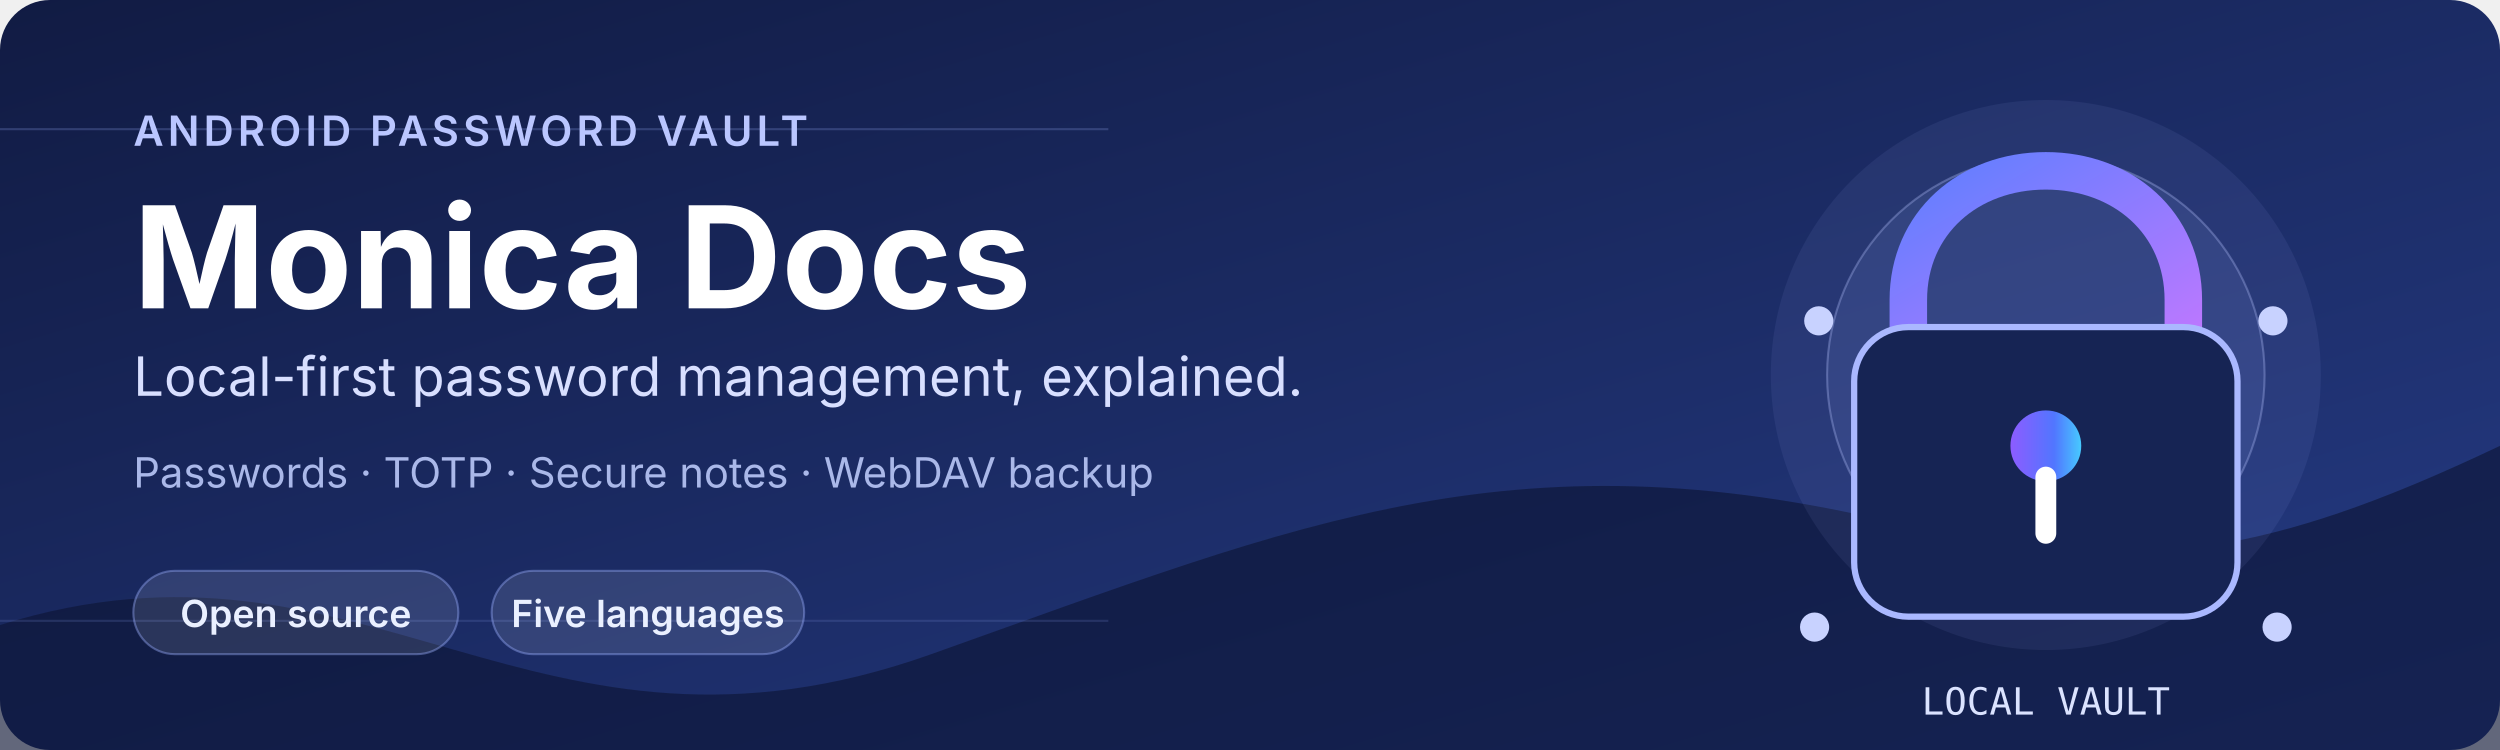
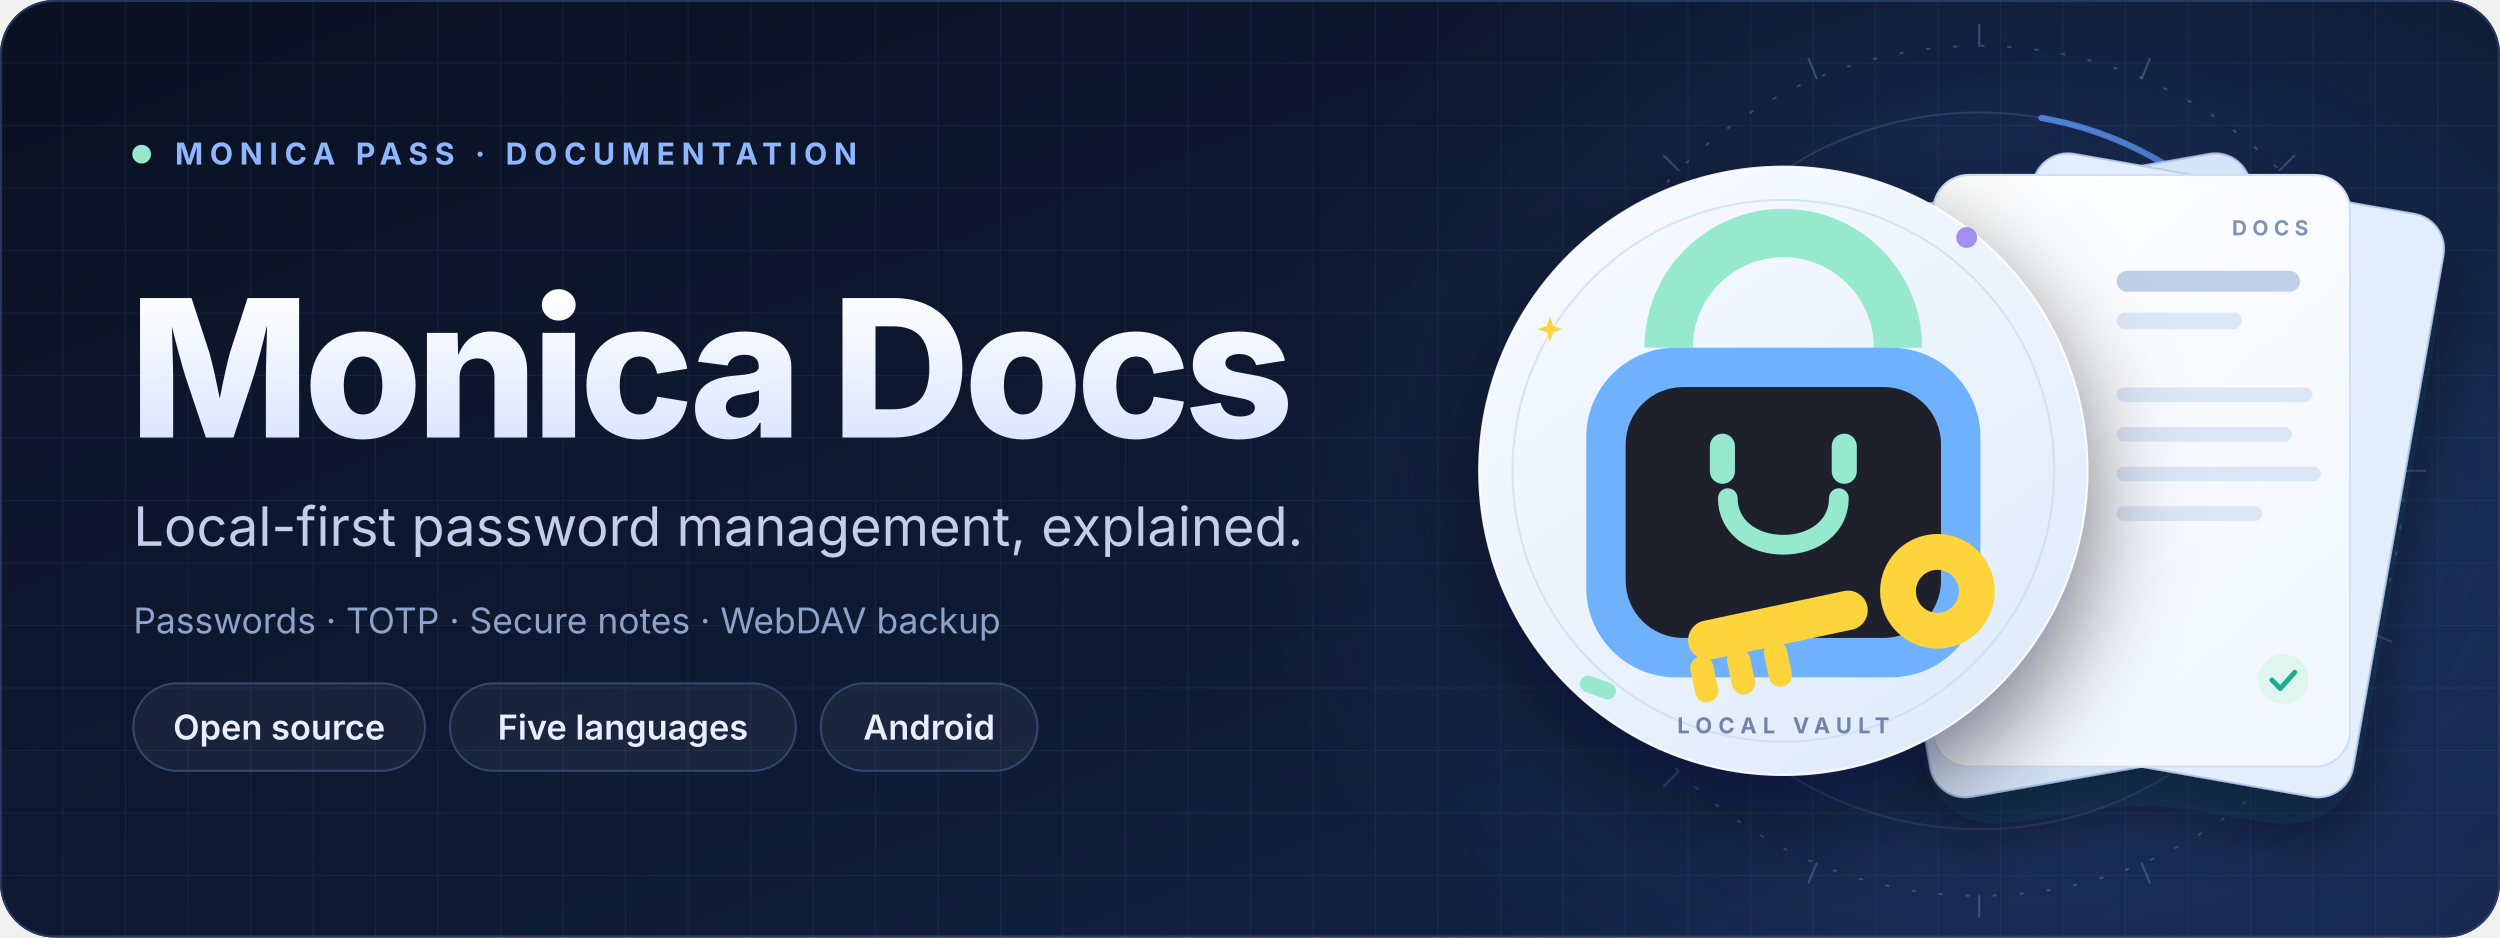
- <svg xmlns="http://www.w3.org/2000/svg" width="1200" height="360" viewBox="0 0 1200 360" role="img" aria-labelledby="title desc">
+ <svg xmlns="http://www.w3.org/2000/svg" width="1200" height="450" viewBox="0 0 1200 450" role="img" aria-labelledby="title desc">
  <defs>
-     <linearGradient id="surface" x1="0" y1="0" x2="1" y2="1">
-       <stop offset="0" stop-color="#111b43" />
-       <stop offset="1" stop-color="#253b85" />
+     <linearGradient id="bg" x1="0" y1="0" x2="1" y2="1">
+       <stop offset="0" stop-color="#0a1122" />
+       <stop offset="0.58" stop-color="#0f1b35" />
+       <stop offset="1" stop-color="#16264a" />
    </linearGradient>
-     <linearGradient id="brand" x1="0" y1="0" x2="1" y2="0">
-       <stop offset="0" stop-color="#8d5cff" />
-       <stop offset="0.62" stop-color="#5176ff" />
-       <stop offset="1" stop-color="#47caff" />
+     <radialGradient id="halo" cx="0.5" cy="0.5" r="0.5">
+       <stop offset="0" stop-color="#3d6fc8" stop-opacity="0.42" />
+       <stop offset="0.6" stop-color="#3d6fc8" stop-opacity="0.12" />
+       <stop offset="1" stop-color="#3d6fc8" stop-opacity="0" />
+     </radialGradient>
+     <linearGradient id="ink" x1="0" y1="0" x2="0" y2="1">
+       <stop offset="0" stop-color="#ffffff" />
+       <stop offset="1" stop-color="#dbe6ff" />
    </linearGradient>
-     <linearGradient id="vault" x1="0" y1="0" x2="0.9" y2="1">
-       <stop offset="0" stop-color="#607fff" />
-       <stop offset="1" stop-color="#ba78ff" />
+     <linearGradient id="page" x1="0" y1="0" x2="0.6" y2="1">
+       <stop offset="0" stop-color="#ffffff" />
+       <stop offset="1" stop-color="#f2f7ff" />
    </linearGradient>
+     <linearGradient id="badge" x1="0.15" y1="0" x2="0.85" y2="1">
+       <stop offset="0" stop-color="#f8fbff" />
+       <stop offset="1" stop-color="#deeafb" />
+     </linearGradient>
+     <pattern id="grid" width="30" height="30" patternUnits="userSpaceOnUse">
+       <path d="M30 0H0V30" fill="none" stroke="#7c93c9" stroke-opacity="0.09" />
+     </pattern>
+     <clipPath id="frame">
+       <rect width="1200" height="450" rx="26" />
+     </clipPath>
+     <filter id="pageShadow" x="-40%" y="-30%" width="180%" height="170%">
+       <feDropShadow dx="0" dy="16" stdDeviation="18" flood-color="#030814" flood-opacity="0.5" />
+     </filter>
+     <filter id="badgeShadow" x="-40%" y="-40%" width="180%" height="190%">
+       <feDropShadow dx="0" dy="18" stdDeviation="24" flood-color="#02060f" flood-opacity="0.55" />
+     </filter>
  </defs>
-   <rect width="1200" height="360" rx="24" fill="url(#surface)" />
-   <path d="M0 300C176 245 256 382 447 314C627 250 729 205 922 254C1031 281 1105 259 1200 214V360H0Z" fill="#0c1433" opacity="0.62" />
-   <path d="M0 62H532" stroke="#7183ca" stroke-opacity="0.32" />
-   <path d="M0 298H532" stroke="#7183ca" stroke-opacity="0.22" />
-   <g transform="translate(64 70)" font-family="-apple-system, BlinkMacSystemFont, 'Segoe UI', 'PingFang SC', sans-serif">
-     <text fill="#bac6ff" font-size="20" font-weight="600" letter-spacing="2">ANDROID PASSWORD VAULT</text>
-     <text y="78" fill="#ffffff" font-size="68" font-weight="700">Monica Docs</text>
-     <text y="120" fill="#d8dfff" font-size="26">Local-first password management, explained.</text>
-     <text y="164" fill="#aab8e9" font-size="20">Passwords · TOTP · Secure notes · WebDAV backup</text>
-     <g transform="translate(0 204)">
-       <rect width="156" height="40" rx="20" fill="#e5eaff" fill-opacity="0.12" stroke="#9bafff" stroke-opacity="0.4" />
-       <text x="78" y="27" text-anchor="middle" fill="#eaf0ff" font-size="18" font-weight="600">Open source</text>
-       <rect x="172" width="150" height="40" rx="20" fill="#e5eaff" fill-opacity="0.12" stroke="#9bafff" stroke-opacity="0.4" />
-       <text x="247" y="27" text-anchor="middle" fill="#eaf0ff" font-size="18" font-weight="600">Five languages</text>
+   <g clip-path="url(#frame)">
+     <rect width="1200" height="450" fill="url(#bg)" />
+     <ellipse cx="980" cy="230" rx="380" ry="330" fill="url(#halo)" />
+     <rect width="1200" height="450" fill="url(#grid)" />
+     <g>
+       <circle cx="950" cy="226" r="204" fill="none" stroke="#6c82b0" stroke-opacity="0.42" stroke-dasharray="2 11" />
+       <circle cx="950" cy="226" r="172" fill="none" stroke="#6c82b0" stroke-opacity="0.26" />
+       <g stroke="#6c82b0" stroke-opacity="0.45" stroke-linecap="round">
+         <line x1="950" y1="12" x2="950" y2="22" transform="rotate(0 950 226)" />
+         <line x1="950" y1="12" x2="950" y2="22" transform="rotate(22.5 950 226)" />
+         <line x1="950" y1="12" x2="950" y2="22" transform="rotate(45 950 226)" />
+         <line x1="950" y1="12" x2="950" y2="22" transform="rotate(67.5 950 226)" />
+         <line x1="950" y1="12" x2="950" y2="22" transform="rotate(90 950 226)" />
+         <line x1="950" y1="12" x2="950" y2="22" transform="rotate(112.5 950 226)" />
+         <line x1="950" y1="12" x2="950" y2="22" transform="rotate(135 950 226)" />
+         <line x1="950" y1="12" x2="950" y2="22" transform="rotate(157.5 950 226)" />
+         <line x1="950" y1="12" x2="950" y2="22" transform="rotate(180 950 226)" />
+         <line x1="950" y1="12" x2="950" y2="22" transform="rotate(202.5 950 226)" />
+         <line x1="950" y1="12" x2="950" y2="22" transform="rotate(225 950 226)" />
+         <line x1="950" y1="12" x2="950" y2="22" transform="rotate(247.5 950 226)" />
+         <line x1="950" y1="12" x2="950" y2="22" transform="rotate(270 950 226)" />
+         <line x1="950" y1="12" x2="950" y2="22" transform="rotate(292.5 950 226)" />
+         <line x1="950" y1="12" x2="950" y2="22" transform="rotate(315 950 226)" />
+         <line x1="950" y1="12" x2="950" y2="22" transform="rotate(337.5 950 226)" />
+       </g>
+       <path d="M979.9 56.6A172 172 0 0 1 1099 140" fill="none" stroke="#5a93f5" stroke-opacity="0.8" stroke-width="3" stroke-linecap="round" />
+       <circle cx="1099" cy="140" r="3.6" fill="#5a93f5" />
+     </g>
+     <g filter="url(#pageShadow)">
+       <g transform="rotate(-10 1028 368)">
+         <rect x="928" y="84" width="200" height="284" rx="17" fill="#d6e4f8" stroke="#a9c1e4" stroke-opacity="0.9" />
+       </g>
+       <g transform="rotate(10 1028 368)">
+         <rect x="928" y="84" width="200" height="284" rx="17" fill="#e3eefc" stroke="#b7cbeb" stroke-opacity="0.9" />
+       </g>
+       <rect x="928" y="84" width="200" height="284" rx="17" fill="url(#page)" stroke="#d2dff3" />
+       <text x="1108" y="113" text-anchor="end" font-family="Inter, -apple-system, BlinkMacSystemFont, 'Segoe UI', sans-serif" font-size="10" font-weight="700" letter-spacing="2.6" fill="#7f93b8">DOCS</text>
+       <rect x="1016" y="130" width="88" height="10" rx="5" fill="#bfd0e8" />
+       <rect x="1016" y="150" width="60" height="8" rx="4" fill="#dbe7f6" />
+       <rect x="1016" y="186" width="94" height="7" rx="3.5" fill="#dbe6f6" />
+       <rect x="1016" y="205" width="84" height="7" rx="3.5" fill="#dbe6f6" />
+       <rect x="1016" y="224" width="98" height="7" rx="3.5" fill="#dbe6f6" />
+       <rect x="1016" y="243" width="70" height="7" rx="3.5" fill="#dbe6f6" />
+       <circle cx="1096" cy="326" r="12" fill="#dff6ef" />
+       <path d="M1090.5 326.4 1094.5 330.5 1101.5 322.7" fill="none" stroke="#1fae93" stroke-width="2.4" stroke-linecap="round" stroke-linejoin="round" />
+     </g>
+     <circle cx="856" cy="226" r="146" fill="url(#badge)" filter="url(#badgeShadow)" />
+     <circle cx="856" cy="226" r="146" fill="none" stroke="#ffffff" stroke-opacity="0.9" />
+     <circle cx="856" cy="226" r="130" fill="none" stroke="#c9d9f0" stroke-opacity="0.65" />
+     <g transform="translate(856 246) scale(0.86)">
+       <path d="M-64 -92A64 64 0 0 1 64 -92" fill="none" stroke="#96e9cd" stroke-width="27" />
+       <rect x="-110" y="-92" width="220" height="184" rx="50" fill="#6fb1fd" />
+       <rect x="-88" y="-70" width="176" height="140" rx="32" fill="#1e212b" />
+       <rect x="-41" y="-44" width="14" height="28" rx="7" fill="#96e9cd" />
+       <rect x="27" y="-44" width="14" height="28" rx="7" fill="#96e9cd" />
+       <path d="M-31 -8C-31 8-17 18 0 18S31 8 31-8" fill="none" stroke="#96e9cd" stroke-width="11" stroke-linecap="round" />
+       <g transform="rotate(-12 86 44)">
+         <rect x="-56" y="33" width="102" height="22" rx="11" fill="#fdd43b" />
+         <rect x="-58" y="52" width="13" height="26" rx="6.5" fill="#fdd43b" />
+         <rect x="-37" y="52" width="13" height="26" rx="6.5" fill="#fdd43b" />
+         <rect x="-16" y="52" width="13" height="26" rx="6.5" fill="#fdd43b" />
+         <circle cx="86" cy="44" r="22" fill="none" stroke="#fdd43b" stroke-width="20" />
+       </g>
+     </g>
+     <text x="856" y="352" text-anchor="middle" font-family="Inter, -apple-system, BlinkMacSystemFont, 'Segoe UI', sans-serif" font-size="10.5" font-weight="700" letter-spacing="3" fill="#7183a8">LOCAL VAULT</text>
+     <rect x="758" y="326" width="18" height="8" rx="4" fill="#96e9cd" transform="rotate(20 767 330)" />
+     <circle cx="944" cy="114" r="5" fill="#a48cf0" />
+     <path d="M0 -6 1.5 -1.5 6 0 1.5 1.5 0 6 -1.5 1.5 -6 0 -1.5 -1.5Z" fill="#fdd43b" transform="translate(744 158)" />
+     <g font-family="Inter, -apple-system, BlinkMacSystemFont, 'Segoe UI', 'PingFang SC', 'Hiragino Sans', 'Microsoft YaHei', sans-serif">
+       <circle cx="68" cy="74" r="4.5" fill="#96e9cd" />
+       <text x="84" y="79" font-size="14.5" font-weight="700" letter-spacing="3.2" fill="#8fb6ff">MONICA PASS · DOCUMENTATION</text>
+       <text x="62" y="210" font-size="92" font-weight="800" letter-spacing="-3" fill="url(#ink)">Monica Docs</text>
+       <text x="64" y="262" font-size="26" fill="#c3cfea">Local-first password management, explained.</text>
+       <text x="64" y="304" font-size="17" fill="#8fa2c9">Passwords · TOTP · Secure notes · WebDAV backup</text>
+       <g transform="translate(64 328)">
+         <rect width="140" height="42" rx="21" fill="#ffffff" fill-opacity="0.05" stroke="#33456c" />
+         <text x="70" y="27" text-anchor="middle" font-size="16.5" font-weight="600" fill="#e8eeff">Open source</text>
+         <g transform="translate(152 0)">
+           <rect width="166" height="42" rx="21" fill="#ffffff" fill-opacity="0.05" stroke="#33456c" />
+           <text x="83" y="27" text-anchor="middle" font-size="16.5" font-weight="600" fill="#e8eeff">Five languages</text>
+         </g>
+         <g transform="translate(330 0)">
+           <rect width="104" height="42" rx="21" fill="#ffffff" fill-opacity="0.05" stroke="#33456c" />
+           <text x="52" y="27" text-anchor="middle" font-size="16.5" font-weight="600" fill="#e8eeff">Android</text>
+         </g>
+       </g>
    </g>
  </g>
-   <g transform="translate(822 48)">
-     <circle cx="160" cy="132" r="132" fill="#a8b4ff" fill-opacity="0.08" />
-     <circle cx="160" cy="132" r="105" fill="#a8b4ff" fill-opacity="0.1" stroke="#b7c3ff" stroke-opacity="0.32" />
-     <path d="M94 121V96C94 59 123 34 160 34C197 34 226 59 226 96V121" fill="none" stroke="url(#vault)" stroke-width="18" stroke-linecap="round" />
-     <rect x="68" y="109" width="184" height="139" rx="26" fill="#162454" stroke="#aab8ff" stroke-width="3" />
-     <circle cx="160" cy="166" r="17" fill="url(#brand)" />
-     <path d="M160 181V208" stroke="#ffffff" stroke-width="10" stroke-linecap="round" />
-     <g fill="#c8d2ff">
-       <circle cx="51" cy="106" r="7" />
-       <circle cx="269" cy="106" r="7" />
-       <circle cx="49" cy="253" r="7" />
-       <circle cx="271" cy="253" r="7" />
-     </g>
-     <g font-family="ui-monospace, SFMono-Regular, Menlo, monospace" font-size="18" fill="#dbe3ff">
-       <text x="160" y="295" text-anchor="middle">LOCAL VAULT</text>
-     </g>
-   </g>
+   <rect x="0.5" y="0.5" width="1199" height="449" rx="25.5" fill="none" stroke="#2b3c66" stroke-opacity="0.85" />
</svg>
